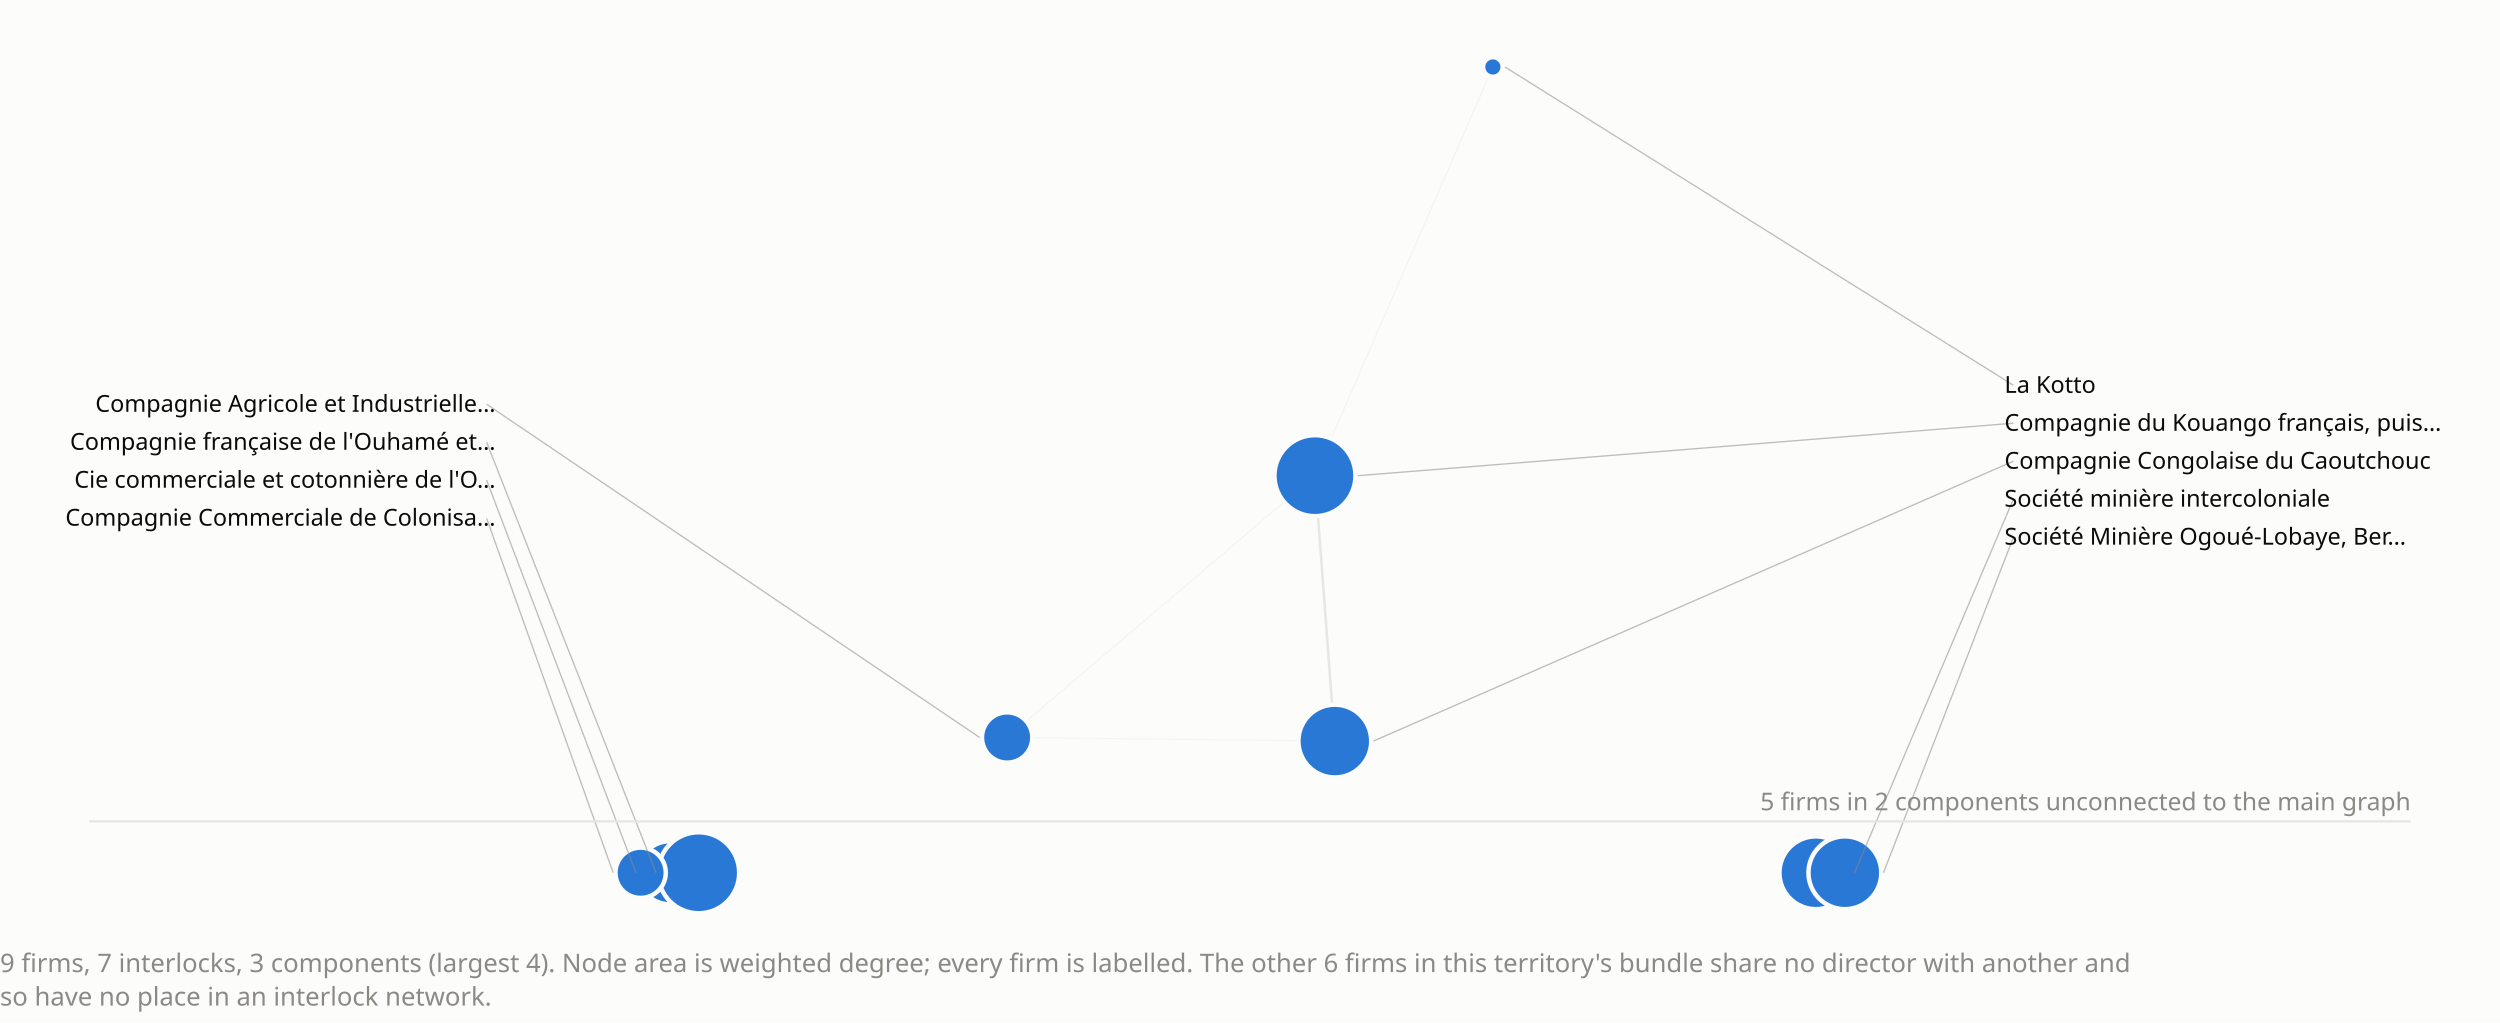
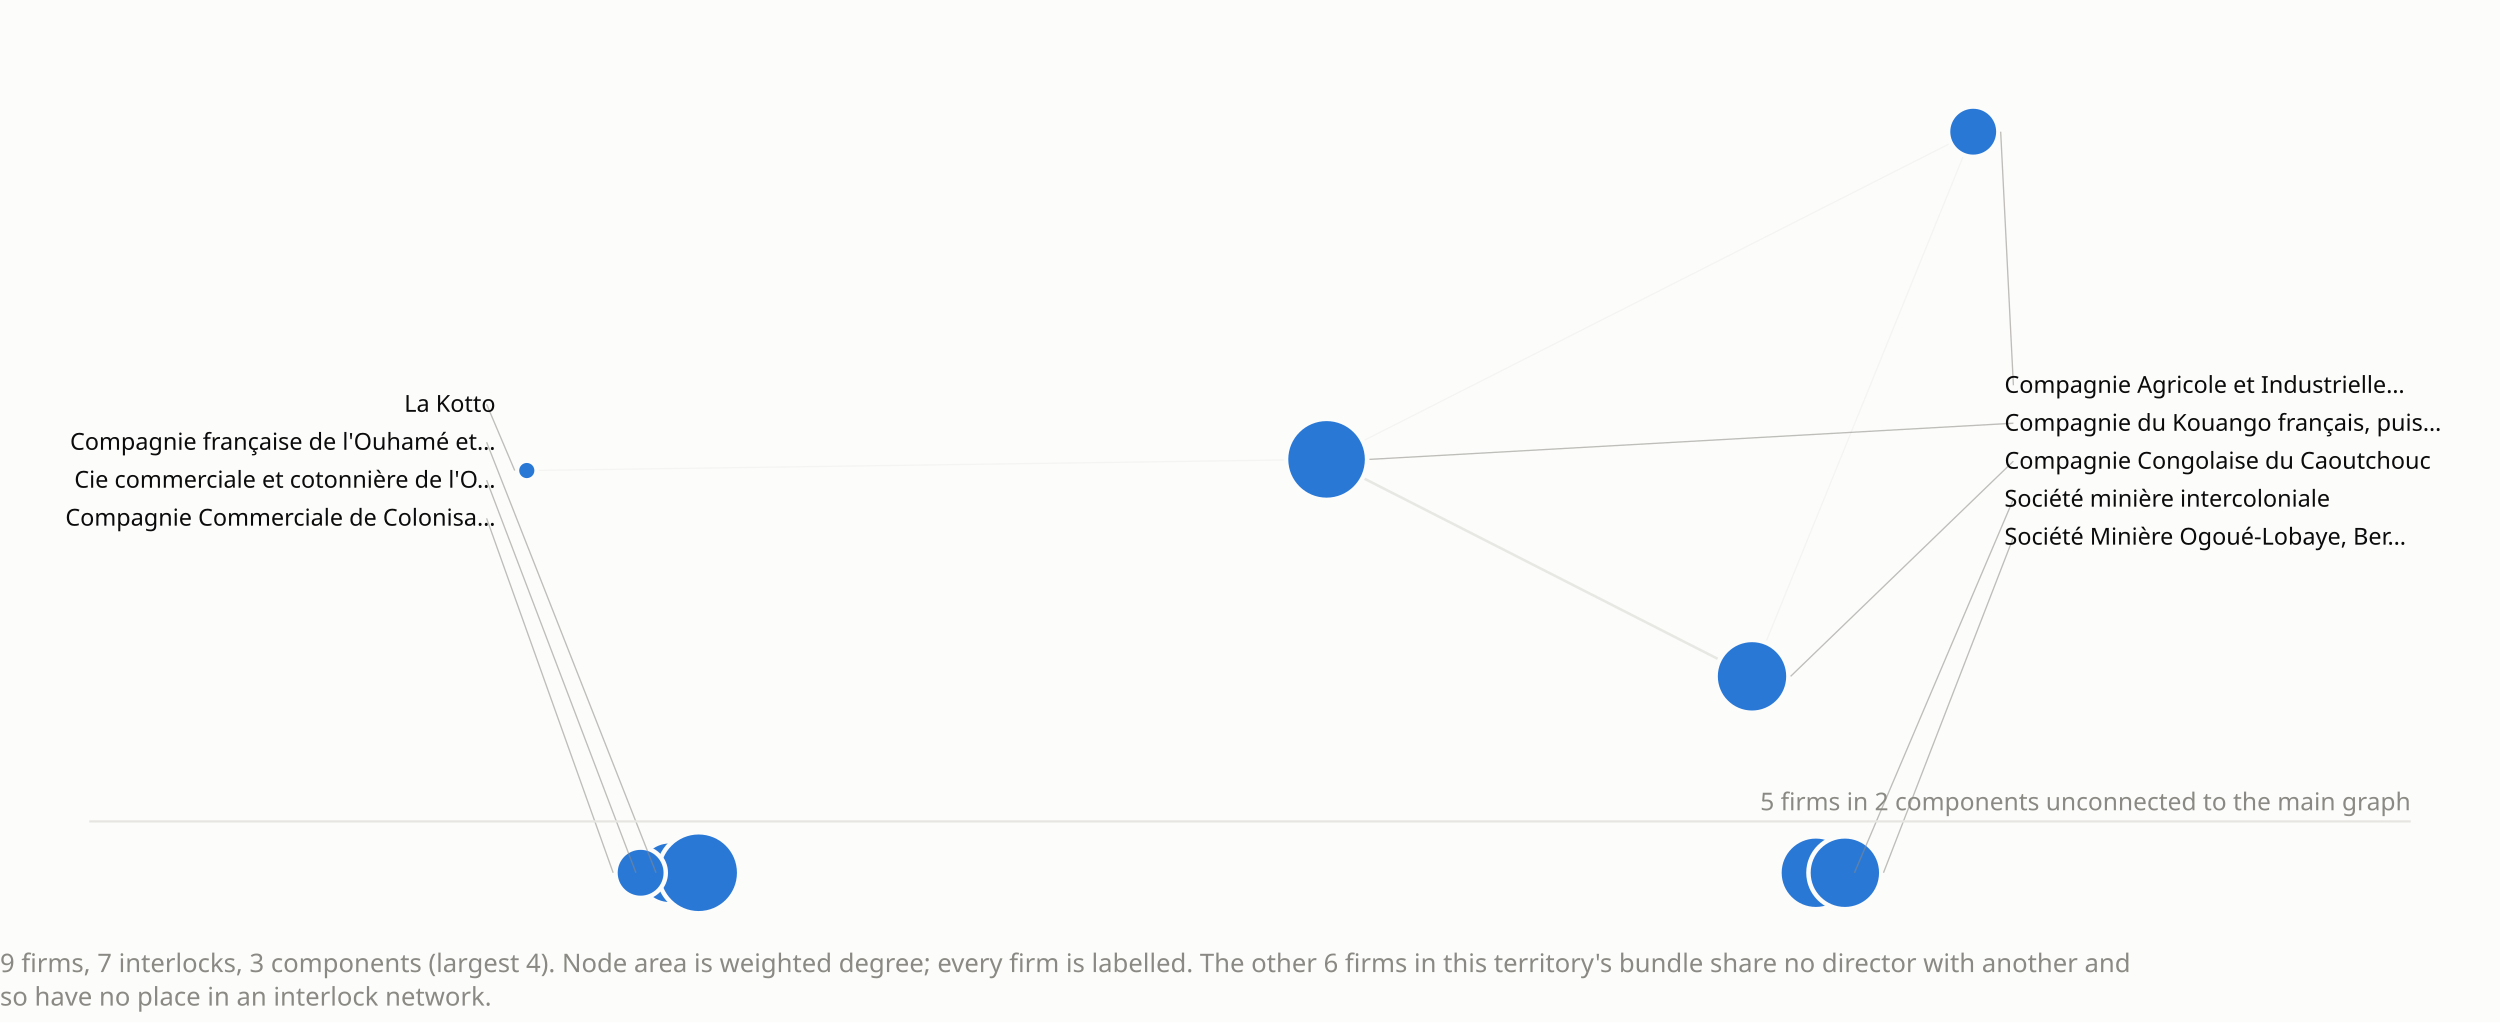
<svg xmlns="http://www.w3.org/2000/svg" viewBox="0 0 1120 458" width="1120" height="458" role="img" aria-label="Oubangui-Chari (Centrafrique) interlock network">
  <rect width="1120" height="458" fill="#fcfcfb" />
  <g stroke="#c9c8c2" fill="none">
    <path d="M813.5 391.0L826.5 391.0" stroke-width="1.44" stroke-opacity="0.520" />
-     <path d="M598.0 332.0L589.1 213.1M300.0 391.0L313.0 391.0" stroke-width="1.16" stroke-opacity="0.400" />
-     <path d="M598.0 332.0L451.2 330.4M589.1 213.1L451.2 330.4M589.1 213.1L668.8 30.0" stroke-width="0.60" stroke-opacity="0.160" />
+     <path d="M784.9 303.0L594.3 205.8M300.0 391.0L313.0 391.0" stroke-width="1.16" stroke-opacity="0.400" />
+     <path d="M784.9 303.0L884.0 59.0M594.3 205.8L884.0 59.0M594.3 205.8L236.0 210.8" stroke-width="0.60" stroke-opacity="0.160" />
    <path d="M313.0 391.0L287.0 391.0" stroke-width="0.88" stroke-opacity="0.280" />
  </g>
  <g>
    <circle class="nd" data-id="miniereintercoloniale" cx="813.5" cy="391.0" r="16.31" fill="#2a78d6" stroke="#fcfcfb" stroke-width="2" />
    <circle class="nd" data-id="miniereogouelobayeberberati" cx="826.5" cy="391.0" r="16.31" fill="#2a78d6" stroke="#fcfcfb" stroke-width="2" />
-     <circle class="nd" data-id="congolaisecaoutchouc" cx="598.0" cy="332.0" r="16.31" fill="#2a78d6" stroke="#fcfcfb" stroke-width="2" />
-     <circle class="nd" data-id="kouango" cx="589.1" cy="213.1" r="18.15" fill="#2a78d6" stroke="#fcfcfb" stroke-width="2" />
+     <circle class="nd" data-id="congolaisecaoutchouc" cx="784.9" cy="303.0" r="16.31" fill="#2a78d6" stroke="#fcfcfb" stroke-width="2" />
+     <circle class="nd" data-id="kouango" cx="594.3" cy="205.8" r="18.15" fill="#2a78d6" stroke="#fcfcfb" stroke-width="2" />
    <circle class="nd" data-id="commercialecotonniereouhamenanacomouna" cx="300.0" cy="391.0" r="14.12" fill="#2a78d6" stroke="#fcfcfb" stroke-width="2" />
    <circle class="nd" data-id="ouhamenana" cx="313.0" cy="391.0" r="18.15" fill="#2a78d6" stroke="#fcfcfb" stroke-width="2" />
    <circle class="nd" data-id="commercialecolonisationcongo" cx="287.0" cy="391.0" r="11.27" fill="#2a78d6" stroke="#fcfcfb" stroke-width="2" />
-     <circle class="nd" data-id="agricoleindustrielleafriqueequatoriale" cx="451.2" cy="330.4" r="11.27" fill="#2a78d6" stroke="#fcfcfb" stroke-width="2" />
-     <circle class="nd" data-id="kotto" cx="668.8" cy="30.0" r="4.40" fill="#2a78d6" stroke="#fcfcfb" stroke-width="2" />
+     <circle class="nd" data-id="agricoleindustrielleafriqueequatoriale" cx="884.0" cy="59.0" r="11.27" fill="#2a78d6" stroke="#fcfcfb" stroke-width="2" />
+     <circle class="nd" data-id="kotto" cx="236.0" cy="210.8" r="4.40" fill="#2a78d6" stroke="#fcfcfb" stroke-width="2" />
  </g>
-   <line x1="218.0" y1="181.1" x2="438.9" y2="330.4" stroke="#8a8983" stroke-width="0.6" stroke-opacity="0.55" />
+   <line x1="218.0" y1="181.1" x2="230.6" y2="210.8" stroke="#8a8983" stroke-width="0.6" stroke-opacity="0.55" />
  <line x1="218.0" y1="198.1" x2="293.9" y2="391.0" stroke="#8a8983" stroke-width="0.6" stroke-opacity="0.55" />
  <line x1="218.0" y1="215.1" x2="284.9" y2="391.0" stroke="#8a8983" stroke-width="0.6" stroke-opacity="0.55" />
  <line x1="218.0" y1="232.2" x2="274.7" y2="391.0" stroke="#8a8983" stroke-width="0.6" stroke-opacity="0.55" />
-   <line x1="902.0" y1="172.6" x2="674.2" y2="30.0" stroke="#8a8983" stroke-width="0.6" stroke-opacity="0.55" />
-   <line x1="902.0" y1="189.6" x2="608.3" y2="213.1" stroke="#8a8983" stroke-width="0.6" stroke-opacity="0.55" />
-   <line x1="902.0" y1="206.6" x2="615.3" y2="332.0" stroke="#8a8983" stroke-width="0.6" stroke-opacity="0.55" />
+   <line x1="902.0" y1="172.6" x2="896.3" y2="59.0" stroke="#8a8983" stroke-width="0.6" stroke-opacity="0.55" />
+   <line x1="902.0" y1="189.6" x2="613.5" y2="205.8" stroke="#8a8983" stroke-width="0.6" stroke-opacity="0.55" />
+   <line x1="902.0" y1="206.6" x2="802.2" y2="303.0" stroke="#8a8983" stroke-width="0.6" stroke-opacity="0.55" />
  <line x1="902.0" y1="223.6" x2="830.8" y2="391.0" stroke="#8a8983" stroke-width="0.6" stroke-opacity="0.55" />
  <line x1="902.0" y1="240.7" x2="843.8" y2="391.0" stroke="#8a8983" stroke-width="0.6" stroke-opacity="0.55" />
  <g font-size="10.5" font-family="ui-sans-serif,system-ui,sans-serif" fill="#0b0b0b">
-     <text x="222.0" y="184.5" text-anchor="end">Compagnie Agricole et Industrielle…</text>
+     <text x="222.0" y="184.5" text-anchor="end">La Kotto</text>
    <text x="222.0" y="201.5" text-anchor="end">Compagnie française de l'Ouhamé et…</text>
    <text x="222.0" y="218.5" text-anchor="end">Cie commerciale et cotonnière de l'O…</text>
    <text x="222.0" y="235.5" text-anchor="end">Compagnie Commerciale de Colonisa…</text>
-     <text x="898.0" y="176.0" text-anchor="start">La Kotto</text>
+     <text x="898.0" y="176.0" text-anchor="start">Compagnie Agricole et Industrielle…</text>
    <text x="898.0" y="193.0" text-anchor="start">Compagnie du Kouango français, puis…</text>
    <text x="898.0" y="210.0" text-anchor="start">Compagnie Congolaise du Caoutchouc</text>
    <text x="898.0" y="227.0" text-anchor="start">Société minière intercoloniale</text>
    <text x="898.0" y="244.0" text-anchor="start">Société Minière Ogoué-Lobaye, Ber…</text>
  </g>
  <line x1="40" y1="368" x2="1080" y2="368" stroke="#e6e5e1" stroke-width="1" />
  <text x="1080" y="363" text-anchor="end" font-size="11" font-family="ui-sans-serif,system-ui,sans-serif" fill="#8a8983">5 firms in 2 components unconnected to the main graph</text>
  <g font-size="11.5" font-family="ui-sans-serif,system-ui,sans-serif" fill="#8a8983">
    <text x="0" y="435.5">9 firms, 7 interlocks, 3 components (largest 4). Node area is weighted degree; every firm is labelled. The other 6 firms in this territory's bundle share no director with another and</text>
    <text x="0" y="450.5">so have no place in an interlock network.</text>
  </g>
</svg>
